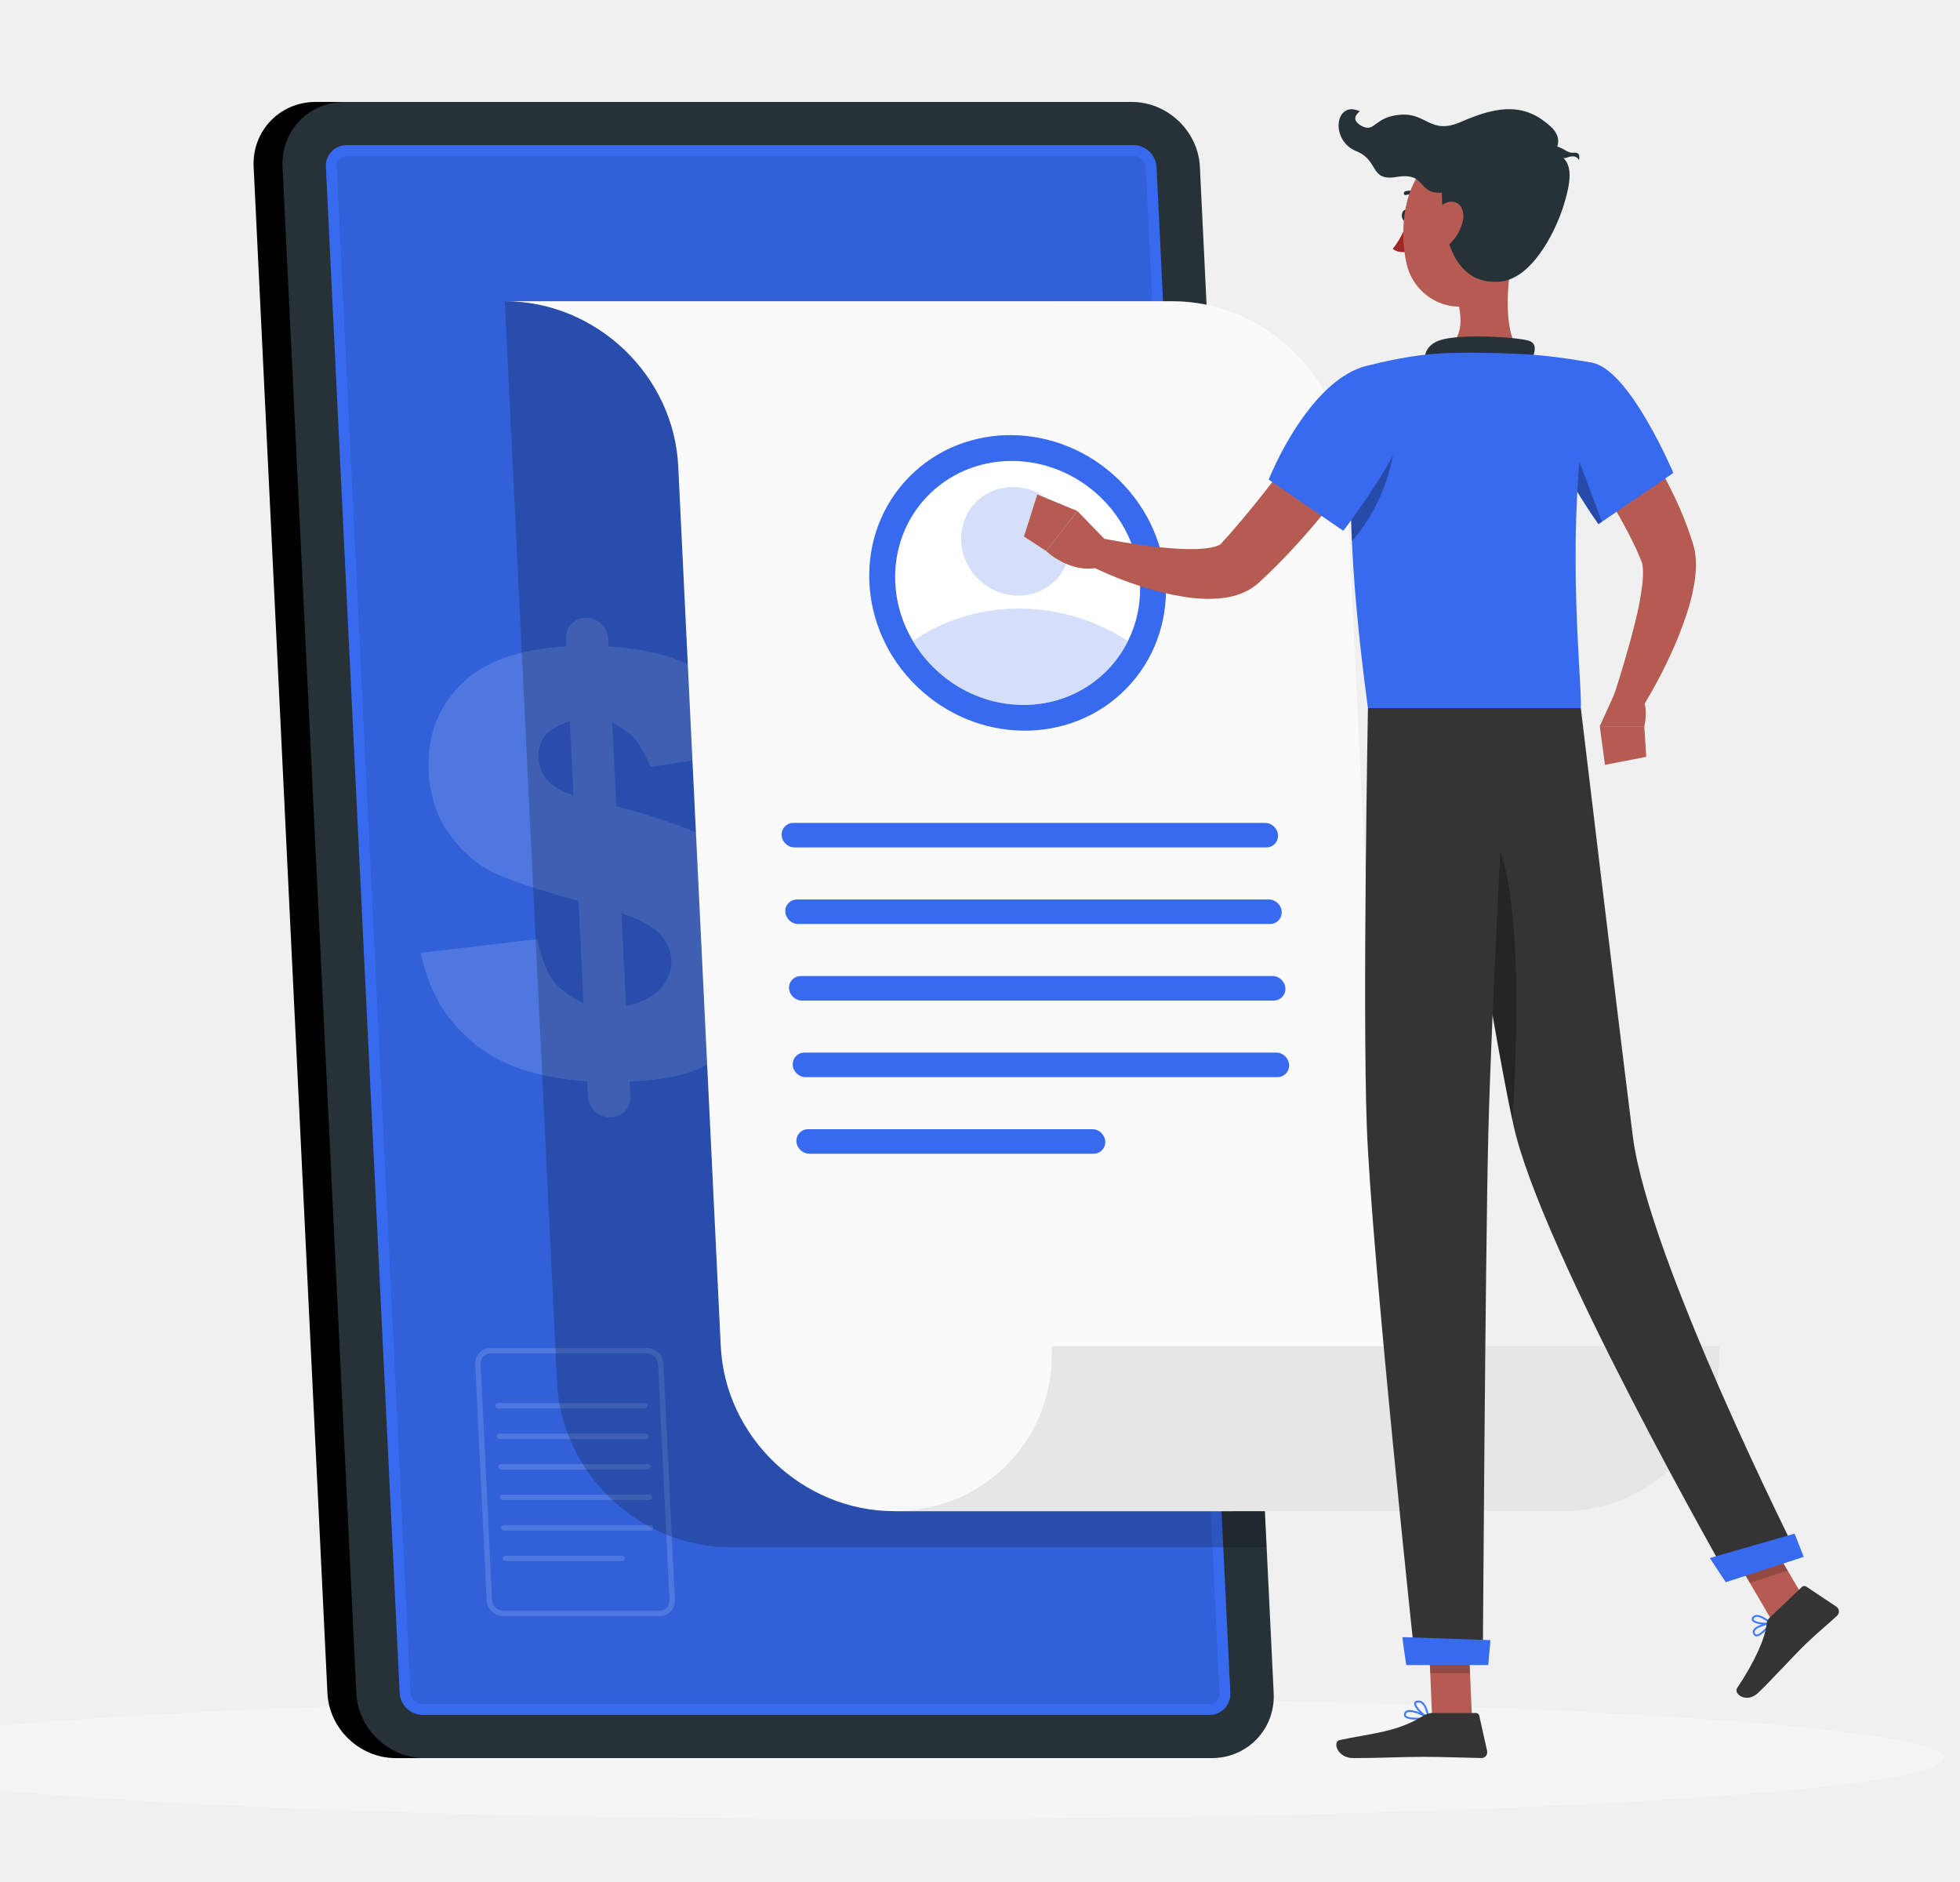
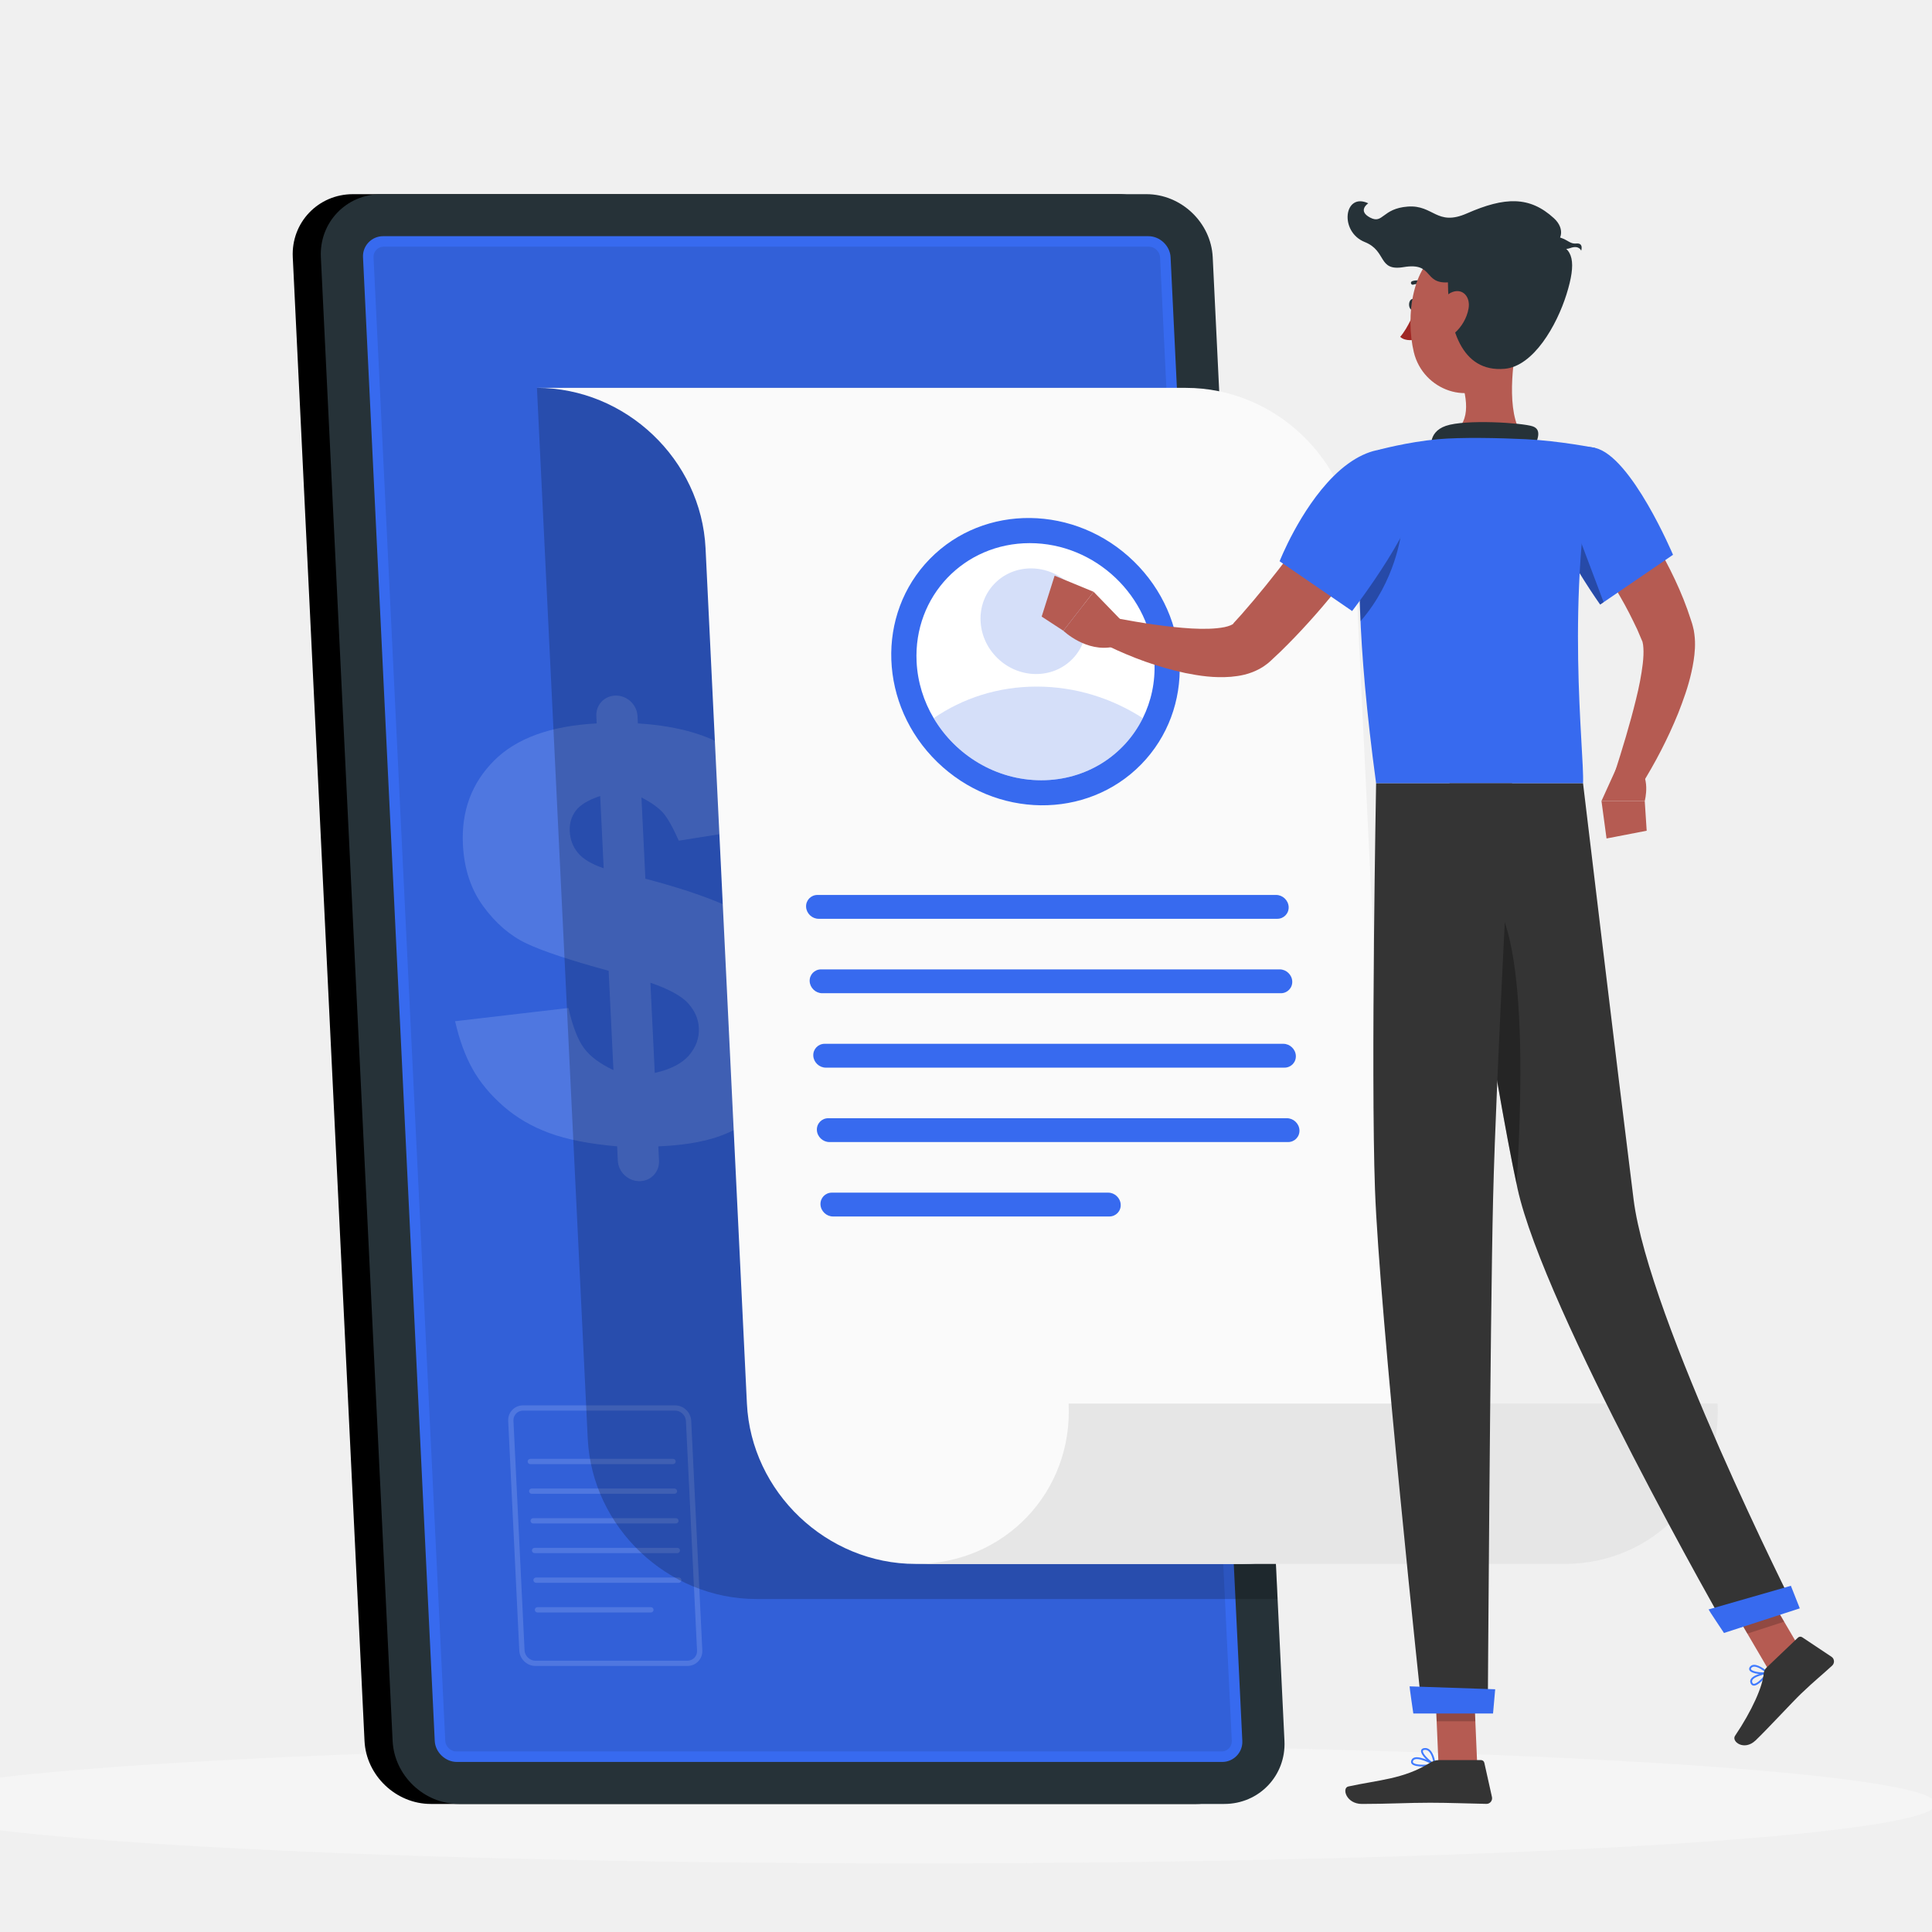
- <svg xmlns="http://www.w3.org/2000/svg" width="250" height="240" viewBox="0 0 250 240" fill="none">
-   <g clip-path="url(#clip0_126_34966)">
-     <path d="M113.976 232C187.97 232 247.953 228.508 247.953 224.199C247.953 219.891 187.97 216.399 113.976 216.399C39.983 216.399 -20 219.891 -20 224.199C-20 228.508 39.983 232 113.976 232Z" fill="#F5F5F5" />
-     <path d="M140.669 13H40.245C35.684 13 32.132 16.72 32.352 21.267L41.766 215.933C41.985 220.479 45.897 224.199 50.457 224.199H150.881C155.442 224.199 158.994 220.479 158.773 215.933L149.36 21.267C149.141 16.72 145.23 13 140.669 13Z" fill="black" />
-     <path d="M144.355 13H43.93C39.37 13 35.818 16.72 36.038 21.267L45.452 215.933C45.672 220.479 49.583 224.199 54.144 224.199H154.568C159.129 224.199 162.681 220.479 162.46 215.933L153.047 21.267C152.826 16.72 148.915 13 144.355 13Z" fill="#263238" />
-     <path d="M53.877 218.688C52.379 218.688 51.052 217.426 50.98 215.933L41.566 21.267C41.493 19.774 42.699 18.512 44.197 18.512H144.621C146.119 18.512 147.446 19.774 147.518 21.267L156.932 215.933C157.004 217.426 155.799 218.688 154.301 218.688H53.877Z" fill="#376AEF" />
-     <path opacity="0.1" d="M53.81 217.31C53.073 217.31 52.397 216.666 52.361 215.933L42.948 21.267C42.913 20.533 43.527 19.889 44.264 19.889H144.688C145.424 19.889 146.101 20.533 146.136 21.267L155.55 215.933C155.585 216.666 154.971 217.31 154.234 217.31H53.81Z" fill="black" />
+ <svg xmlns="http://www.w3.org/2000/svg" width="200" height="200" viewBox="0 0 200 200" fill="none">
+   <g clip-path="url(#clip0_1018_2477)">
+     <path d="M94.712 192.899C153.095 192.899 200.424 190.143 200.424 186.744C200.424 183.345 153.095 180.589 94.712 180.589C36.329 180.589 -11 183.345 -11 186.744C-11 190.143 36.329 192.899 94.712 192.899Z" fill="#F5F5F5" />
+     <path d="M115.773 20.101H36.535C32.937 20.101 30.134 23.036 30.308 26.624L37.735 180.221C37.908 183.809 40.995 186.744 44.593 186.744H123.831C127.429 186.744 130.232 183.809 130.058 180.221L122.63 26.624C122.458 23.036 119.372 20.101 115.773 20.101Z" fill="black" />
+     <path d="M118.681 20.101H39.443C35.845 20.101 33.042 23.036 33.216 26.624L40.644 180.221C40.817 183.809 43.904 186.744 47.502 186.744H126.74C130.339 186.744 133.141 183.809 132.967 180.221L125.54 26.624C125.366 23.036 122.28 20.101 118.681 20.101Z" fill="#263238" />
+     <path d="M47.291 182.396C46.109 182.396 45.062 181.4 45.005 180.221L37.578 26.624C37.52 25.445 38.471 24.45 39.653 24.45H118.891C120.073 24.45 121.12 25.445 121.178 26.624L128.605 180.221C128.662 181.4 127.711 182.396 126.529 182.396H47.291Z" fill="#376AEF" />
+     <path opacity="0.1" d="M47.238 181.309C46.657 181.309 46.123 180.8 46.096 180.222L38.668 26.624C38.64 26.045 39.125 25.537 39.706 25.537H118.944C119.525 25.537 120.059 26.045 120.087 26.624L127.514 180.222C127.542 180.8 127.058 181.309 126.476 181.309H47.238Z" fill="black" />
    <g opacity="0.3">
-       <path d="M84.12 206.095H64.196C63.078 206.095 62.125 205.188 62.071 204.074L60.615 173.959C60.589 173.411 60.779 172.895 61.151 172.507C61.522 172.118 62.028 171.905 62.577 171.905H82.5C83.618 171.905 84.572 172.811 84.626 173.926L86.082 204.041C86.108 204.588 85.918 205.104 85.546 205.493C85.175 205.882 84.668 206.095 84.12 206.095ZM62.576 172.593C62.218 172.593 61.889 172.731 61.65 172.982C61.41 173.233 61.287 173.568 61.305 173.926L62.761 204.041C62.798 204.794 63.441 205.406 64.196 205.406H84.12C84.478 205.406 84.807 205.268 85.046 205.018C85.286 204.767 85.409 204.431 85.391 204.074L83.935 173.959C83.899 173.206 83.255 172.593 82.5 172.593H62.576Z" fill="#95AFF1" />
-       <path d="M82.243 179.615H63.513C63.322 179.615 63.168 179.461 63.168 179.27C63.168 179.079 63.322 178.925 63.513 178.925H82.243C82.433 178.925 82.588 179.079 82.588 179.27C82.588 179.461 82.433 179.615 82.243 179.615Z" fill="#95AFF1" />
-       <path d="M82.431 183.507H63.702C63.511 183.507 63.356 183.353 63.356 183.162C63.356 182.972 63.511 182.817 63.702 182.817H82.431C82.622 182.817 82.776 182.972 82.776 183.162C82.776 183.353 82.622 183.507 82.431 183.507Z" fill="#95AFF1" />
-       <path d="M82.619 187.399H63.889C63.699 187.399 63.544 187.244 63.544 187.054C63.544 186.863 63.699 186.709 63.889 186.709H82.619C82.809 186.709 82.964 186.863 82.964 187.054C82.964 187.245 82.809 187.399 82.619 187.399Z" fill="#95AFF1" />
-       <path d="M82.807 191.291H64.078C63.887 191.291 63.732 191.137 63.732 190.946C63.732 190.756 63.887 190.601 64.078 190.601H82.807C82.998 190.601 83.153 190.756 83.153 190.946C83.153 191.137 82.998 191.291 82.807 191.291Z" fill="#95AFF1" />
-       <path d="M82.995 195.183H64.266C64.075 195.183 63.92 195.028 63.92 194.837C63.92 194.647 64.075 194.492 64.266 194.492H82.995C83.186 194.492 83.341 194.647 83.341 194.837C83.341 195.028 83.186 195.183 82.995 195.183Z" fill="#95AFF1" />
-       <path d="M79.343 199.076H64.454C64.263 199.076 64.108 198.921 64.108 198.73C64.108 198.54 64.263 198.385 64.454 198.385H79.343C79.534 198.385 79.688 198.54 79.688 198.73C79.688 198.921 79.534 199.076 79.343 199.076Z" fill="#95AFF1" />
+       <path d="M71.154 172.459H55.434C54.552 172.459 53.799 171.744 53.757 170.864L52.608 147.103C52.587 146.67 52.737 146.263 53.03 145.957C53.323 145.65 53.723 145.482 54.156 145.482H69.876C70.758 145.482 71.511 146.197 71.553 147.077L72.702 170.838C72.723 171.27 72.573 171.677 72.279 171.984C71.987 172.291 71.587 172.459 71.154 172.459ZM54.155 146.025C53.873 146.025 53.613 146.134 53.425 146.332C53.235 146.53 53.138 146.794 53.152 147.077L54.301 170.838C54.33 171.432 54.838 171.916 55.434 171.916H71.154C71.436 171.916 71.696 171.807 71.885 171.609C72.074 171.411 72.171 171.146 72.157 170.864L71.008 147.103C70.98 146.508 70.472 146.025 69.876 146.025H54.155Z" fill="#95AFF1" />
+       <path d="M69.673 151.566H54.895C54.744 151.566 54.622 151.444 54.622 151.293C54.622 151.143 54.744 151.021 54.895 151.021H69.673C69.823 151.021 69.945 151.143 69.945 151.293C69.945 151.444 69.823 151.566 69.673 151.566Z" fill="#95AFF1" />
+       <path d="M69.821 154.637H55.043C54.893 154.637 54.771 154.515 54.771 154.364C54.771 154.214 54.893 154.092 55.043 154.092H69.821C69.972 154.092 70.094 154.214 70.094 154.364C70.094 154.515 69.972 154.637 69.821 154.637Z" fill="#95AFF1" />
+       <path d="M69.97 157.708H55.191C55.041 157.708 54.919 157.586 54.919 157.435C54.919 157.285 55.041 157.163 55.191 157.163H69.97C70.12 157.163 70.242 157.285 70.242 157.435C70.242 157.586 70.12 157.708 69.97 157.708Z" fill="#95AFF1" />
+       <path d="M70.118 160.779H55.34C55.19 160.779 55.067 160.657 55.067 160.506C55.067 160.356 55.19 160.234 55.34 160.234H70.118C70.269 160.234 70.391 160.356 70.391 160.506C70.391 160.657 70.269 160.779 70.118 160.779Z" fill="#95AFF1" />
+       <path d="M70.267 163.849H55.489C55.338 163.849 55.216 163.727 55.216 163.576C55.216 163.426 55.338 163.304 55.489 163.304H70.267C70.417 163.304 70.539 163.426 70.539 163.576C70.539 163.727 70.417 163.849 70.267 163.849Z" fill="#95AFF1" />
+       <path d="M67.385 166.92H55.637C55.486 166.92 55.364 166.798 55.364 166.648C55.364 166.498 55.486 166.376 55.637 166.376H67.385C67.535 166.376 67.657 166.498 67.657 166.648C67.657 166.798 67.535 166.92 67.385 166.92Z" fill="#95AFF1" />
    </g>
    <g opacity="0.3">
-       <path d="M96.658 95.644L82.997 97.821C82.222 96.075 81.54 94.864 80.953 94.187C80.364 93.51 79.412 92.829 78.097 92.14L78.613 102.813C86.208 104.807 91.319 106.912 93.942 109.127C97.417 112.106 99.264 115.884 99.486 120.461C99.616 123.144 99.137 125.605 98.048 127.846C96.959 130.086 95.521 131.956 93.731 133.458C91.941 134.959 90.013 136.048 87.95 136.725C85.885 137.402 83.339 137.801 80.311 137.924L80.401 139.8C80.473 141.288 79.322 142.493 77.83 142.493C76.338 142.493 75.07 141.288 74.998 139.8L74.908 137.924C71.265 137.605 68.296 137.021 65.997 136.172C63.699 135.323 61.693 134.149 59.98 132.649C58.266 131.149 56.925 129.531 55.952 127.797C54.98 126.063 54.213 123.967 53.65 121.507L68.516 119.773C69.078 122.208 69.76 123.966 70.566 125.049C71.37 126.131 72.656 127.091 74.425 127.926L73.794 114.889C68.744 113.511 65.152 112.317 63.019 111.307C60.885 110.299 59 108.68 57.363 106.452C55.726 104.225 54.83 101.511 54.675 98.311C54.463 93.931 55.822 90.269 58.752 87.328C61.681 84.387 66.172 82.757 72.225 82.436L72.179 81.477C72.107 79.99 73.258 78.784 74.75 78.784C76.242 78.784 77.51 79.989 77.582 81.477L77.628 82.436C83.171 82.781 87.459 84.084 90.492 86.347C93.524 88.61 95.579 91.709 96.658 95.644ZM72.685 91.955C71.131 92.474 70.064 93.117 69.485 93.883C68.905 94.649 68.64 95.552 68.691 96.589C68.743 97.677 69.102 98.622 69.767 99.425C70.431 100.229 71.557 100.901 73.144 101.442L72.685 91.955ZM79.845 128.295C81.918 127.826 83.417 127.055 84.34 125.982C85.263 124.908 85.692 123.705 85.628 122.373C85.572 121.213 85.108 120.146 84.236 119.172C83.365 118.198 81.71 117.292 79.273 116.455L79.845 128.295Z" fill="#95AFF1" />
+       <path d="M81.047 85.31L70.268 87.027C69.656 85.65 69.119 84.694 68.655 84.16C68.191 83.626 67.439 83.088 66.401 82.545L66.809 90.966C72.802 92.54 76.834 94.2 78.904 95.948C81.646 98.298 83.104 101.279 83.279 104.891C83.381 107.008 83.003 108.95 82.144 110.718C81.285 112.486 80.15 113.961 78.737 115.146C77.325 116.33 75.804 117.19 74.176 117.724C72.546 118.258 70.538 118.573 68.148 118.67L68.22 120.15C68.276 121.324 67.368 122.275 66.191 122.275C65.014 122.275 64.013 121.324 63.957 120.15L63.885 118.67C61.011 118.418 58.668 117.957 56.855 117.287C55.041 116.618 53.459 115.692 52.107 114.508C50.755 113.324 49.696 112.048 48.929 110.68C48.162 109.312 47.556 107.658 47.112 105.716L58.842 104.348C59.285 106.269 59.824 107.657 60.46 108.511C61.094 109.365 62.109 110.122 63.504 110.781L63.007 100.495C59.022 99.407 56.188 98.465 54.505 97.668C52.821 96.873 51.334 95.595 50.042 93.838C48.75 92.08 48.043 89.939 47.921 87.414C47.754 83.958 48.826 81.069 51.138 78.748C53.449 76.428 56.993 75.141 61.769 74.888L61.732 74.132C61.675 72.958 62.584 72.006 63.761 72.006C64.938 72.006 65.939 72.958 65.995 74.132L66.032 74.888C70.405 75.16 73.788 76.189 76.181 77.974C78.574 79.76 80.196 82.205 81.047 85.31ZM62.131 82.399C60.905 82.809 60.063 83.316 59.606 83.92C59.149 84.525 58.94 85.237 58.98 86.055C59.021 86.914 59.304 87.66 59.829 88.293C60.353 88.927 61.241 89.458 62.494 89.884L62.131 82.399ZM67.781 111.072C69.417 110.703 70.6 110.094 71.328 109.247C72.056 108.4 72.394 107.451 72.344 106.4C72.3 105.484 71.934 104.643 71.246 103.874C70.558 103.105 69.253 102.39 67.329 101.73L67.781 111.072Z" fill="#95AFF1" />
    </g>
-     <path opacity="0.2" d="M132.771 38.412H64.387L71.053 176.271C71.614 187.891 81.519 197.311 93.174 197.311H161.559L154.893 59.452C154.331 47.833 144.427 38.412 132.771 38.412Z" fill="black" />
-     <path d="M149.528 38.412H85.491H64.387C76.042 38.412 85.946 47.833 86.508 59.453L91.934 171.669C92.496 183.289 102.4 192.709 114.056 192.709H156.989C168.645 192.709 177.638 183.289 177.076 171.669L171.649 59.453C171.087 47.833 161.183 38.412 149.528 38.412Z" fill="#FAFAFA" />
-     <path d="M134.144 171.669C134.705 183.289 125.712 192.71 114.056 192.71H135.161H199.197C210.853 192.71 219.846 183.289 219.285 171.669H134.144Z" fill="#E6E6E6" />
-     <path d="M161.518 108.069H101.342C100.48 108.069 99.74 107.365 99.698 106.505C99.657 105.645 100.329 104.941 101.191 104.941H161.366C162.229 104.941 162.969 105.645 163.01 106.505C163.052 107.365 162.38 108.069 161.518 108.069Z" fill="#376AEF" />
-     <path d="M161.989 117.833H101.813C100.951 117.833 100.211 117.129 100.169 116.269C100.128 115.409 100.8 114.706 101.663 114.706H161.838C162.701 114.706 163.44 115.41 163.482 116.269C163.524 117.129 162.852 117.833 161.989 117.833Z" fill="#376AEF" />
-     <path d="M162.462 127.597H102.286C101.424 127.597 100.684 126.894 100.642 126.033C100.601 125.173 101.273 124.469 102.135 124.469H162.31C163.173 124.469 163.913 125.173 163.954 126.033C163.996 126.894 163.325 127.597 162.462 127.597Z" fill="#376AEF" />
-     <path d="M162.934 137.361H102.758C101.895 137.361 101.156 136.657 101.115 135.797C101.073 134.936 101.745 134.233 102.608 134.233H162.784C163.646 134.233 164.386 134.936 164.428 135.797C164.468 136.657 163.797 137.361 162.934 137.361Z" fill="#376AEF" />
-     <path d="M139.483 147.125H103.23C102.368 147.125 101.628 146.421 101.586 145.561C101.545 144.701 102.216 143.997 103.08 143.997H139.332C140.194 143.997 140.934 144.7 140.976 145.561C141.017 146.421 140.346 147.125 139.483 147.125Z" fill="#376AEF" />
-     <path d="M143.654 87.818C150.773 80.547 150.339 68.615 142.686 61.167C135.033 53.719 123.057 53.575 115.938 60.847C108.819 68.118 109.253 80.05 116.906 87.498C124.56 94.946 136.535 95.089 143.654 87.818Z" fill="#376AEF" />
-     <path d="M145.4 74.338C145.53 77.025 144.968 79.546 143.873 81.747C141.476 86.595 136.481 89.893 130.551 89.893C124.619 89.893 119.307 86.596 116.44 81.747C115.132 79.546 114.327 77.025 114.197 74.338C113.782 65.746 120.428 58.783 129.046 58.783C137.664 58.783 144.985 65.746 145.4 74.338Z" fill="white" />
-     <path opacity="0.4" d="M143.873 81.747C141.476 86.595 136.482 89.892 130.551 89.892C124.62 89.892 119.307 86.595 116.441 81.747C120.242 79.131 124.882 77.604 129.957 77.604C135.031 77.604 139.819 79.13 143.873 81.747Z" fill="#95AFF1" />
-     <path opacity="0.4" d="M134.635 73.986C137.253 71.313 137.094 66.926 134.281 64.188C131.468 61.449 127.065 61.396 124.448 64.069C121.83 66.742 121.989 71.128 124.802 73.867C127.615 76.605 132.018 76.659 134.635 73.986Z" fill="#95AFF1" />
-     <path d="M187.748 219.032H182.672L182.166 207.312H187.242L187.748 219.032Z" fill="#B55B52" />
-     <path opacity="0.2" d="M182.168 207.315L182.427 213.356H187.506L187.246 207.315H182.168Z" fill="black" />
-     <path d="M230.955 205.299L226.129 206.867L220.061 196.511L224.888 194.944L230.955 205.299Z" fill="#B55B52" />
-     <path opacity="0.2" d="M224.891 194.946L220.062 196.515L223.192 201.852L228.021 200.283L224.891 194.946Z" fill="black" />
-     <path d="M204.908 49.685C205.539 50.453 206.075 51.137 206.617 51.882C207.156 52.613 207.683 53.35 208.199 54.095C209.225 55.589 210.204 57.119 211.121 58.695C212.947 61.857 214.605 65.164 215.778 68.833L215.89 69.174L215.948 69.354L216.024 69.636L216.162 70.202L216.239 70.718C216.334 71.408 216.336 72.009 216.312 72.586C216.252 73.732 216.07 74.74 215.855 75.71C215.427 77.643 214.786 79.383 214.12 81.091C212.739 84.489 211.098 87.628 209.179 90.703L205.745 89.056C206.781 85.83 207.789 82.517 208.576 79.302C208.978 77.7 209.293 76.086 209.47 74.591C209.554 73.849 209.591 73.126 209.55 72.531C209.53 72.241 209.501 71.967 209.448 71.801L209.417 71.674C209.402 71.653 209.39 71.632 209.381 71.611L209.37 71.578L209.316 71.451L209.2 71.181L208.741 70.102L208.221 69.026C207.878 68.308 207.497 67.589 207.114 66.876C206.33 65.452 205.476 64.04 204.595 62.639C203.701 61.244 202.77 59.86 201.817 58.489C200.883 57.128 199.844 55.739 198.911 54.49L204.908 49.685Z" fill="#B55B52" />
-     <path d="M206.038 88.235L204.052 92.612H209.728C209.728 92.612 210.632 89.291 208.574 87.95L206.038 88.235Z" fill="#B55B52" />
-     <path d="M204.716 97.532L209.983 96.515L209.728 92.612H204.052L204.716 97.532Z" fill="#B55B52" />
-     <path d="M179.776 27.486C179.776 27.894 179.559 28.225 179.292 28.225C179.024 28.225 178.807 27.895 178.807 27.486C178.807 27.077 179.024 26.746 179.292 26.746C179.559 26.746 179.776 27.078 179.776 27.486Z" fill="#263238" />
-     <path d="M179.597 28.224C179.597 28.224 178.666 30.579 177.641 31.716C178.365 32.39 179.597 32.082 179.597 32.082V28.224Z" fill="#A02724" />
-     <path d="M181.227 25.224C181.178 25.224 181.129 25.21 181.086 25.179C180.216 24.553 179.387 24.862 179.378 24.866C179.255 24.913 179.115 24.852 179.067 24.729C179.02 24.605 179.081 24.466 179.205 24.418C179.248 24.402 180.288 24.014 181.368 24.79C181.475 24.867 181.5 25.017 181.422 25.125C181.375 25.19 181.301 25.224 181.227 25.224Z" fill="#263238" />
-     <path d="M192.991 32.192C192.262 35.894 191.536 42.679 194.134 45.149C194.134 45.149 193.119 48.905 186.219 48.905C178.631 48.905 182.593 45.15 182.593 45.15C186.734 44.164 186.627 41.1 185.905 38.224L192.991 32.192Z" fill="#B55B52" />
-     <path d="M195.128 46.438C195.672 45.249 196.271 43.889 195.032 43.463C193.67 42.994 186.21 42.516 183.638 43.396C181.066 44.276 181.795 46.688 181.795 46.688L195.128 46.438Z" fill="#263238" />
-     <path d="M225.089 208.072C224.713 208.431 224.294 208.722 223.976 208.672C223.842 208.651 223.666 208.562 223.585 208.258C223.542 208.098 223.568 207.942 223.664 207.795C224.079 207.157 225.756 206.884 225.827 206.873C225.874 206.865 225.921 206.886 225.946 206.926C225.973 206.965 225.973 207.017 225.947 207.056C225.803 207.28 225.468 207.711 225.089 208.072ZM223.961 207.812C223.923 207.849 223.891 207.887 223.865 207.926C223.808 208.014 223.792 208.103 223.817 208.196C223.875 208.413 223.979 208.43 224.013 208.436C224.367 208.491 225.119 207.78 225.58 207.164C225.077 207.271 224.295 207.495 223.961 207.812Z" fill="#407BFF" />
-     <path d="M225.928 207.079C225.915 207.093 225.897 207.103 225.877 207.108C225.3 207.265 223.797 207.163 223.484 206.681C223.427 206.594 223.359 206.414 223.542 206.19C223.661 206.045 223.822 205.964 224.019 205.949C224.779 205.889 225.879 206.862 225.925 206.903C225.958 206.933 225.972 206.978 225.962 207.021C225.957 207.043 225.945 207.063 225.928 207.079ZM223.766 206.302C223.753 206.314 223.74 206.327 223.728 206.342C223.629 206.463 223.668 206.524 223.686 206.55C223.871 206.835 224.919 206.995 225.571 206.921C225.232 206.653 224.524 206.149 224.037 206.187C223.927 206.196 223.837 206.234 223.766 206.302Z" fill="#407BFF" />
-     <path d="M180.632 219.292C179.981 219.292 179.351 219.203 179.141 218.911C179.067 218.809 179.009 218.635 179.15 218.387C179.23 218.247 179.358 218.153 179.532 218.106C180.376 217.877 182.151 218.886 182.226 218.929C182.27 218.953 182.293 219.003 182.285 219.052C182.276 219.102 182.239 219.14 182.189 219.15C181.865 219.215 181.239 219.292 180.632 219.292ZM179.828 218.31C179.743 218.31 179.664 218.318 179.595 218.338C179.484 218.368 179.407 218.423 179.36 218.506C179.275 218.655 179.305 218.729 179.336 218.771C179.573 219.099 180.856 219.106 181.8 218.973C181.328 218.731 180.42 218.31 179.828 218.31Z" fill="#407BFF" />
-     <path d="M182.166 219.152C182.149 219.152 182.133 219.149 182.117 219.142C181.505 218.868 180.29 217.774 180.383 217.201C180.404 217.067 180.501 216.899 180.831 216.866C181.076 216.841 181.301 216.91 181.498 217.072C182.144 217.6 182.281 218.963 182.285 219.021C182.29 219.064 182.27 219.105 182.236 219.13C182.215 219.144 182.191 219.152 182.166 219.152ZM180.928 217.101C180.904 217.101 180.88 217.102 180.856 217.104C180.639 217.126 180.626 217.211 180.621 217.239C180.565 217.582 181.39 218.442 182.015 218.817C181.95 218.419 181.769 217.603 181.345 217.257C181.217 217.152 181.08 217.101 180.928 217.101Z" fill="#407BFF" />
-     <path d="M225.712 206.307L229.834 202.376C229.984 202.233 230.213 202.213 230.386 202.328L234.229 204.888C234.628 205.153 234.668 205.727 234.316 206.051C232.853 207.398 232.074 207.981 230.261 209.709C229.146 210.772 225.811 214.394 224.271 215.862C222.765 217.299 221.074 216.004 221.573 215.266C223.808 211.954 225.206 208.774 225.333 207.099C225.356 206.798 225.493 206.516 225.712 206.307Z" fill="#343434" />
-     <path d="M182.705 218.446H188.249C188.456 218.446 188.636 218.59 188.681 218.792L189.684 223.29C189.787 223.757 189.432 224.199 188.953 224.191C186.953 224.157 184.064 224.04 181.551 224.04C178.612 224.04 176.074 224.2 172.627 224.2C170.543 224.2 169.965 222.099 170.837 221.909C174.808 221.043 178.051 220.95 181.482 218.841C181.855 218.611 182.267 218.446 182.705 218.446Z" fill="#343434" />
-     <path d="M175.46 56.648C173.446 59.607 171.364 62.375 169.124 65.114C166.887 67.839 164.532 70.492 161.935 73.02L160.936 73.958L160.686 74.192L160.508 74.354L160.254 74.572C159.912 74.844 159.559 75.082 159.213 75.267C157.814 76.022 156.564 76.213 155.446 76.318C153.209 76.492 151.31 76.192 149.463 75.827C145.793 75.037 142.481 73.806 139.202 72.231L140.467 68.647C143.725 69.253 147.112 69.794 150.272 69.981C151.838 70.069 153.409 70.044 154.603 69.8C155.188 69.684 155.653 69.466 155.751 69.355C155.781 69.329 155.778 69.312 155.769 69.312C155.763 69.311 155.758 69.313 155.754 69.314C155.756 69.311 155.742 69.325 155.757 69.308L155.808 69.252L156.013 69.027L156.831 68.129C158.99 65.675 161.082 63.06 163.115 60.384C165.151 57.727 167.182 54.97 169.124 52.295L175.46 56.648Z" fill="#B55B52" />
-     <path d="M203.223 46.293C207.981 47.381 213.438 60.313 213.438 60.313L203.882 66.842C203.882 66.842 200.262 61.793 197.57 56.144C194.75 50.225 198.359 45.181 203.223 46.293Z" fill="#376AEF" />
-     <path opacity="0.3" d="M199.814 54.54L204.333 66.533L203.884 66.843C203.884 66.843 201.928 64.108 199.814 60.416V54.54Z" fill="black" />
-     <path d="M174.784 46.554C174.784 46.554 169.381 52.638 174.484 90.297C182.664 90.297 197.654 90.297 201.635 90.297C201.822 86.142 199.203 65.871 203.223 46.292C203.223 46.292 198.569 45.361 194.133 45.148C190.664 44.981 185.642 44.871 182.592 45.149C178.572 45.515 174.784 46.554 174.784 46.554Z" fill="#376AEF" />
-     <path opacity="0.3" d="M177.799 57.441C177.709 57.551 177.115 63.662 172.436 69.028C172.326 66.603 172.284 64.427 172.291 62.477L177.799 57.441Z" fill="black" />
-     <path d="M180.14 50.657C180.809 55.449 171.339 67.691 171.339 67.691L161.822 61.161C161.822 61.161 164.46 54.415 168.906 49.994C173.98 44.946 179.412 45.442 180.14 50.657Z" fill="#376AEF" />
-     <path d="M141.146 69.011L137.424 65.171L133.451 70.28C133.451 70.28 136.475 73.191 140.078 72.368L141.146 69.011Z" fill="#B55B52" />
-     <path d="M132.306 63.057L130.606 68.419L133.451 70.279L137.424 65.17L132.306 63.057Z" fill="#B55B52" />
-     <path d="M193.433 26.621C193.124 31.634 193.199 34.584 190.659 37.157C186.839 41.027 180.632 38.732 179.432 33.727C178.352 29.223 179.039 21.781 183.961 19.786C188.81 17.82 193.742 21.607 193.433 26.621Z" fill="#B55B52" />
-     <path d="M197.813 16.157C199.365 17.58 198.705 19.162 197.9 19.459C200.405 19.976 200.775 21.966 199.455 26.166C198.191 30.189 195.145 35.582 191.339 35.913C185.619 36.41 183.945 30.469 183.907 24.572C180.668 24.766 182.065 21.907 178.095 22.569C174.664 23.142 175.935 20.453 173.002 19.282C169.597 17.924 170.281 12.703 173.456 14.198C173.456 14.198 171.982 15.166 173.699 16.071C175.416 16.975 175.249 14.882 178.638 14.628C182.027 14.374 182.423 17.268 186.391 15.526C191.386 13.332 194.638 13.245 197.813 16.157Z" fill="#263238" />
-     <path d="M195.909 19.412C195.909 19.412 196.558 18.219 198.111 18.548C199.663 18.878 199.794 19.56 200.768 19.472C201.743 19.384 201.389 20.418 201.389 20.418C201.389 20.418 201.127 19.638 199.951 20.072C198.775 20.507 198.009 19.442 197.504 19.92C196.998 20.397 195.909 19.412 195.909 19.412Z" fill="#263238" />
-     <path d="M186.617 27.983C186.398 29.28 185.658 30.444 184.84 31.169C183.609 32.26 182.542 31.385 182.505 29.892C182.472 28.548 183.073 26.361 184.491 25.839C185.886 25.324 186.867 26.499 186.617 27.983Z" fill="#B55B52" />
-     <path d="M184.115 90.297C184.115 90.297 189.876 128.974 193.039 143.464C196.502 159.332 220.578 201.469 220.578 201.469L229.418 198.598C229.418 198.598 210.244 160.612 208.267 144.902C206.123 127.852 201.635 90.297 201.635 90.297H184.115Z" fill="#343434" />
-     <path d="M218.105 198.681C218.067 198.694 220.124 201.769 220.124 201.769L230.071 198.538L228.901 195.577L218.105 198.681Z" fill="#376AEF" />
-     <path opacity="0.3" d="M187.757 104.078C194.418 105.38 193.713 130.146 192.911 142.884C190.991 133.88 188.178 116.554 186.257 104.257C186.699 104.037 187.197 103.968 187.757 104.078Z" fill="black" />
-     <path d="M174.483 90.297C174.483 90.297 173.784 128.137 174.336 143.571C174.911 159.624 180.535 212.187 180.535 212.187H189.134C189.134 212.187 189.45 160.562 189.832 144.796C190.249 127.609 192.331 90.298 192.331 90.298H174.483V90.297Z" fill="#343434" />
-     <path d="M178.88 208.771C178.841 208.771 179.365 212.331 179.365 212.331H189.826L190.108 209.155L178.88 208.771Z" fill="#376AEF" />
+     <path opacity="0.2" d="M109.541 40.152H55.584L60.843 148.927C61.287 158.096 69.101 165.529 78.298 165.529H132.256L126.996 56.753C126.553 47.585 118.738 40.152 109.541 40.152Z" fill="black" />
+     <path d="M122.763 40.152H72.236H55.584C64.78 40.152 72.595 47.585 73.038 56.754L77.32 145.296C77.763 154.465 85.578 161.897 94.775 161.897H128.65C137.847 161.897 144.943 154.465 144.499 145.296L140.217 56.754C139.774 47.585 131.96 40.152 122.763 40.152Z" fill="#FAFAFA" />
+     <path d="M110.624 145.296C111.068 154.465 103.972 161.898 94.775 161.898H111.427H161.954C171.151 161.898 178.247 154.465 177.803 145.296H110.624Z" fill="#E6E6E6" />
+     <path d="M132.223 95.113H84.743C84.063 95.113 83.479 94.558 83.446 93.879C83.413 93.201 83.943 92.645 84.624 92.645H132.104C132.785 92.645 133.368 93.201 133.401 93.879C133.434 94.558 132.904 95.113 132.223 95.113Z" fill="#376AEF" />
+     <path d="M132.595 102.818H85.115C84.434 102.818 83.85 102.262 83.817 101.584C83.785 100.905 84.315 100.35 84.996 100.35H132.476C133.157 100.35 133.74 100.905 133.773 101.584C133.806 102.262 133.276 102.818 132.595 102.818Z" fill="#376AEF" />
+     <path d="M132.968 110.522H85.488C84.808 110.522 84.224 109.967 84.191 109.288C84.158 108.609 84.688 108.054 85.368 108.054H132.849C133.529 108.054 134.113 108.609 134.146 109.288C134.179 109.967 133.649 110.522 132.968 110.522Z" fill="#376AEF" />
+     <path d="M133.341 118.225H85.86C85.179 118.225 84.596 117.67 84.563 116.991C84.531 116.313 85.061 115.758 85.742 115.758H133.222C133.903 115.758 134.487 116.313 134.519 116.991C134.552 117.67 134.022 118.225 133.341 118.225Z" fill="#376AEF" />
+     <path d="M114.837 125.93H86.233C85.552 125.93 84.968 125.375 84.936 124.696C84.903 124.017 85.433 123.462 86.114 123.462H114.718C115.398 123.462 115.982 124.017 116.015 124.696C116.048 125.375 115.518 125.93 114.837 125.93Z" fill="#376AEF" />
+     <path d="M118.128 79.135C123.745 73.397 123.403 63.983 117.365 58.106C111.326 52.229 101.877 52.116 96.26 57.853C90.643 63.59 90.985 73.005 97.023 78.882C103.062 84.759 112.511 84.872 118.128 79.135Z" fill="#376AEF" />
+     <path d="M119.506 68.499C119.609 70.619 119.165 72.608 118.301 74.345C116.41 78.17 112.469 80.772 107.789 80.772C103.109 80.772 98.918 78.17 96.656 74.345C95.623 72.608 94.988 70.619 94.886 68.499C94.558 61.719 99.802 56.225 106.602 56.225C113.402 56.225 119.178 61.719 119.506 68.499Z" fill="white" />
+     <path opacity="0.4" d="M118.301 74.344C116.41 78.169 112.469 80.771 107.79 80.771C103.11 80.771 98.918 78.17 96.656 74.344C99.656 72.28 103.317 71.075 107.321 71.075C111.325 71.075 115.102 72.28 118.301 74.344Z" fill="#95AFF1" />
+     <path opacity="0.4" d="M111.012 68.221C113.078 66.112 112.952 62.651 110.733 60.49C108.513 58.329 105.039 58.287 102.974 60.396C100.908 62.505 101.034 65.966 103.253 68.127C105.473 70.288 108.947 70.33 111.012 68.221Z" fill="#95AFF1" />
+     <path d="M152.92 182.666H148.915L148.516 173.419H152.521L152.92 182.666Z" fill="#B55B52" />
+     <path opacity="0.2" d="M148.517 173.421L148.721 178.188H152.729L152.524 173.421H148.517Z" fill="black" />
+     <path d="M187.012 171.831L183.204 173.068L178.416 164.897L182.224 163.66L187.012 171.831Z" fill="#B55B52" />
+     <path opacity="0.2" d="M182.227 163.662L178.417 164.9L180.887 169.111L184.697 167.873L182.227 163.662Z" fill="black" />
+     <path d="M166.46 49.046C166.958 49.652 167.38 50.192 167.808 50.78C168.234 51.357 168.649 51.938 169.056 52.526C169.866 53.704 170.638 54.912 171.362 56.155C172.803 58.65 174.111 61.259 175.036 64.154L175.125 64.424L175.171 64.566L175.231 64.788L175.339 65.234L175.401 65.642C175.475 66.186 175.477 66.66 175.458 67.116C175.41 68.02 175.267 68.815 175.097 69.58C174.76 71.106 174.253 72.479 173.728 73.827C172.638 76.508 171.344 78.984 169.829 81.411L167.12 80.111C167.938 77.566 168.733 74.952 169.354 72.415C169.671 71.151 169.92 69.877 170.06 68.698C170.126 68.112 170.155 67.542 170.122 67.073C170.106 66.844 170.084 66.628 170.042 66.496L170.018 66.396C170.006 66.38 169.996 66.363 169.989 66.346L169.981 66.321L169.938 66.221L169.846 66.007L169.484 65.156L169.074 64.307C168.803 63.74 168.502 63.173 168.2 62.611C167.582 61.487 166.908 60.373 166.213 59.268C165.507 58.166 164.773 57.074 164.021 55.993C163.284 54.919 162.464 53.823 161.728 52.838L166.46 49.046Z" fill="#B55B52" />
+     <path d="M167.352 79.464L165.784 82.917H170.263C170.263 82.917 170.976 80.297 169.352 79.239L167.352 79.464Z" fill="#B55B52" />
+     <path d="M166.308 86.799L170.464 85.997L170.263 82.917H165.784L166.308 86.799Z" fill="#B55B52" />
+     <path d="M146.63 31.53C146.63 31.852 146.459 32.114 146.248 32.114C146.037 32.114 145.866 31.853 145.866 31.53C145.866 31.208 146.037 30.947 146.248 30.947C146.459 30.947 146.63 31.208 146.63 31.53Z" fill="#263238" />
+     <path d="M146.489 32.113C146.489 32.113 145.754 33.971 144.945 34.868C145.516 35.4 146.489 35.157 146.489 35.157V32.113Z" fill="#A02724" />
+     <path d="M147.774 29.746C147.736 29.746 147.697 29.735 147.664 29.71C146.977 29.217 146.322 29.46 146.316 29.463C146.218 29.501 146.108 29.452 146.071 29.355C146.033 29.258 146.081 29.148 146.179 29.11C146.213 29.097 147.034 28.791 147.886 29.403C147.971 29.464 147.99 29.583 147.929 29.668C147.892 29.719 147.833 29.746 147.774 29.746Z" fill="#263238" />
+     <path d="M157.057 35.244C156.482 38.165 155.909 43.518 157.959 45.467C157.959 45.467 157.158 48.431 151.713 48.431C145.726 48.431 148.852 45.468 148.852 45.468C152.12 44.69 152.035 42.273 151.466 40.003L157.057 35.244Z" fill="#B55B52" />
+     <path d="M158.743 46.484C159.172 45.546 159.645 44.472 158.667 44.136C157.592 43.766 151.706 43.389 149.677 44.084C147.647 44.779 148.223 46.681 148.223 46.681L158.743 46.484Z" fill="#263238" />
+     <path d="M182.383 174.019C182.087 174.302 181.756 174.531 181.505 174.492C181.4 174.476 181.261 174.406 181.196 174.165C181.162 174.039 181.183 173.916 181.259 173.8C181.587 173.297 182.909 173.081 182.965 173.073C183.003 173.067 183.04 173.083 183.06 173.114C183.081 173.145 183.081 173.186 183.06 173.217C182.946 173.394 182.682 173.734 182.383 174.019ZM181.493 173.814C181.463 173.843 181.438 173.873 181.418 173.904C181.372 173.973 181.36 174.043 181.379 174.117C181.425 174.288 181.507 174.301 181.534 174.305C181.813 174.349 182.407 173.788 182.77 173.303C182.374 173.387 181.757 173.563 181.493 173.814Z" fill="#407BFF" />
+     <path d="M183.046 173.235C183.035 173.246 183.021 173.254 183.005 173.258C182.549 173.382 181.364 173.302 181.117 172.922C181.072 172.852 181.018 172.71 181.163 172.534C181.257 172.42 181.383 172.355 181.539 172.343C182.138 172.297 183.006 173.064 183.043 173.097C183.068 173.12 183.08 173.155 183.072 173.189C183.068 173.207 183.059 173.223 183.046 173.235ZM181.339 172.622C181.329 172.632 181.319 172.642 181.31 172.653C181.231 172.749 181.262 172.798 181.276 172.818C181.422 173.043 182.249 173.169 182.763 173.11C182.496 172.899 181.938 172.502 181.553 172.532C181.466 172.539 181.395 172.569 181.339 172.622Z" fill="#407BFF" />
+     <path d="M147.305 182.872C146.791 182.872 146.295 182.802 146.128 182.571C146.07 182.491 146.024 182.353 146.136 182.158C146.199 182.048 146.3 181.973 146.437 181.936C147.103 181.755 148.503 182.551 148.563 182.585C148.597 182.605 148.616 182.644 148.609 182.682C148.603 182.722 148.573 182.752 148.534 182.76C148.278 182.811 147.784 182.872 147.305 182.872ZM146.67 182.097C146.604 182.097 146.542 182.104 146.487 182.119C146.399 182.143 146.338 182.186 146.301 182.252C146.234 182.369 146.258 182.427 146.283 182.461C146.469 182.719 147.482 182.725 148.227 182.62C147.855 182.429 147.138 182.097 146.67 182.097Z" fill="#407BFF" />
+     <path d="M148.515 182.761C148.502 182.761 148.489 182.759 148.477 182.753C147.994 182.537 147.036 181.674 147.109 181.222C147.126 181.116 147.201 180.984 147.462 180.958C147.656 180.938 147.833 180.993 147.988 181.12C148.498 181.537 148.606 182.612 148.61 182.658C148.613 182.692 148.598 182.724 148.57 182.744C148.554 182.755 148.535 182.761 148.515 182.761ZM147.538 181.143C147.52 181.143 147.501 181.144 147.482 181.145C147.311 181.163 147.3 181.23 147.296 181.252C147.252 181.523 147.903 182.201 148.397 182.497C148.345 182.183 148.202 181.539 147.868 181.266C147.767 181.183 147.658 181.143 147.538 181.143Z" fill="#407BFF" />
+     <path d="M182.875 172.626L186.127 169.525C186.245 169.412 186.426 169.396 186.562 169.487L189.595 171.507C189.91 171.716 189.941 172.168 189.664 172.424C188.509 173.487 187.894 173.947 186.464 175.311C185.584 176.149 182.953 179.007 181.738 180.166C180.55 181.299 179.215 180.278 179.609 179.695C181.373 177.082 182.476 174.572 182.576 173.251C182.594 173.013 182.702 172.791 182.875 172.626Z" fill="#343434" />
+     <path d="M148.941 182.204H153.315C153.479 182.204 153.621 182.318 153.656 182.477L154.447 186.027C154.529 186.395 154.249 186.743 153.871 186.737C152.293 186.71 150.013 186.618 148.03 186.618C145.711 186.618 143.709 186.744 140.989 186.744C139.345 186.744 138.888 185.087 139.576 184.937C142.71 184.253 145.268 184.18 147.976 182.516C148.27 182.335 148.595 182.204 148.941 182.204Z" fill="#343434" />
+     <path d="M143.224 54.54C141.635 56.875 139.992 59.059 138.225 61.221C136.46 63.371 134.602 65.464 132.553 67.458L131.764 68.199L131.568 68.383L131.427 68.511L131.226 68.683C130.956 68.898 130.678 69.085 130.405 69.232C129.301 69.827 128.315 69.978 127.433 70.061C125.668 70.198 124.169 69.961 122.712 69.673C119.816 69.05 117.203 68.079 114.616 66.836L115.614 64.008C118.185 64.486 120.857 64.913 123.35 65.061C124.585 65.13 125.825 65.111 126.767 64.918C127.229 64.826 127.596 64.654 127.674 64.567C127.697 64.546 127.694 64.533 127.687 64.533C127.683 64.532 127.678 64.533 127.676 64.534C127.677 64.532 127.666 64.543 127.678 64.53L127.718 64.485L127.88 64.308L128.525 63.599C130.229 61.663 131.879 59.6 133.484 57.489C135.09 55.392 136.693 53.217 138.225 51.106L143.224 54.54Z" fill="#B55B52" />
+     <path d="M165.131 46.37C168.884 47.228 173.19 57.432 173.19 57.432L165.65 62.584C165.65 62.584 162.794 58.6 160.67 54.143C158.445 49.473 161.292 45.493 165.131 46.37Z" fill="#376AEF" />
+     <path opacity="0.3" d="M162.44 52.877L166.006 62.34L165.652 62.585C165.652 62.585 164.109 60.427 162.44 57.513V52.877Z" fill="black" />
+     <path d="M142.691 46.575C142.691 46.575 138.428 51.376 142.454 81.091C148.909 81.091 160.736 81.091 163.877 81.091C164.025 77.812 161.959 61.818 165.13 46.37C165.13 46.37 161.458 45.635 157.958 45.467C155.221 45.335 151.258 45.248 148.852 45.467C145.679 45.756 142.691 46.575 142.691 46.575Z" fill="#376AEF" />
+     <path opacity="0.3" d="M145.07 55.166C144.999 55.253 144.53 60.075 140.839 64.309C140.751 62.395 140.719 60.678 140.724 59.139L145.07 55.166Z" fill="black" />
+     <path d="M146.917 49.814C147.445 53.595 139.972 63.254 139.972 63.254L132.464 58.101C132.464 58.101 134.545 52.778 138.053 49.29C142.057 45.307 146.342 45.698 146.917 49.814Z" fill="#376AEF" />
+     <path d="M116.149 64.295L113.213 61.265L110.078 65.296C110.078 65.296 112.464 67.593 115.307 66.944L116.149 64.295Z" fill="#B55B52" />
+     <path d="M109.174 59.597L107.833 63.828L110.078 65.295L113.213 61.264L109.174 59.597Z" fill="#B55B52" />
+     <path d="M157.405 30.848C157.162 34.803 157.221 37.131 155.217 39.161C152.202 42.215 147.305 40.404 146.358 36.455C145.506 32.901 146.048 27.029 149.932 25.455C153.758 23.904 157.649 26.892 157.405 30.848Z" fill="#B55B52" />
+     <path d="M160.862 22.592C162.086 23.715 161.566 24.963 160.93 25.197C162.906 25.605 163.199 27.175 162.157 30.489C161.16 33.663 158.756 37.919 155.754 38.179C151.24 38.572 149.919 33.884 149.889 29.231C147.334 29.384 148.436 27.128 145.303 27.651C142.596 28.103 143.599 25.981 141.285 25.058C138.598 23.986 139.138 19.866 141.643 21.046C141.643 21.046 140.48 21.81 141.835 22.524C143.19 23.237 143.058 21.585 145.732 21.385C148.406 21.185 148.719 23.468 151.849 22.094C155.791 20.363 158.356 20.294 160.862 22.592Z" fill="#263238" />
+     <path d="M159.359 25.16C159.359 25.16 159.871 24.218 161.096 24.479C162.322 24.739 162.425 25.277 163.193 25.207C163.962 25.138 163.683 25.954 163.683 25.954C163.683 25.954 163.476 25.338 162.548 25.681C161.621 26.024 161.016 25.183 160.618 25.561C160.219 25.937 159.359 25.16 159.359 25.16Z" fill="#263238" />
+     <path d="M152.027 31.923C151.855 32.946 151.271 33.864 150.625 34.437C149.654 35.297 148.812 34.607 148.783 33.429C148.757 32.369 149.232 30.643 150.35 30.231C151.451 29.825 152.225 30.752 152.027 31.923Z" fill="#B55B52" />
+     <path d="M150.053 81.091C150.053 81.091 154.599 111.608 157.094 123.041C159.827 135.561 178.824 168.809 178.824 168.809L185.799 166.544C185.799 166.544 170.67 136.572 169.11 124.176C167.418 110.723 163.877 81.091 163.877 81.091H150.053Z" fill="#343434" />
+     <path d="M176.873 166.609C176.843 166.619 178.466 169.046 178.466 169.046L186.314 166.496L185.391 164.16L176.873 166.609Z" fill="#376AEF" />
+     <path opacity="0.3" d="M152.927 91.964C158.183 92.992 157.627 112.533 156.994 122.584C155.478 115.479 153.259 101.808 151.744 92.106C152.093 91.931 152.485 91.877 152.927 91.964Z" fill="black" />
+     <path d="M142.454 81.091C142.454 81.091 141.902 110.948 142.338 123.125C142.791 135.792 147.228 177.265 147.228 177.265H154.014C154.014 177.265 154.263 136.532 154.564 124.092C154.893 110.531 156.536 81.091 156.536 81.091H142.454V81.091Z" fill="#343434" />
+     <path d="M145.923 174.571C145.892 174.571 146.306 177.379 146.306 177.379H154.559L154.782 174.873L145.923 174.571Z" fill="#376AEF" />
  </g>
  <defs>
-     <clipPath id="clip0_126_34966">
-       <rect width="250" height="240" fill="white" />
+     <clipPath id="clip0_1018_2477">
+       <rect width="200" height="200" fill="white" />
    </clipPath>
  </defs>
</svg>
